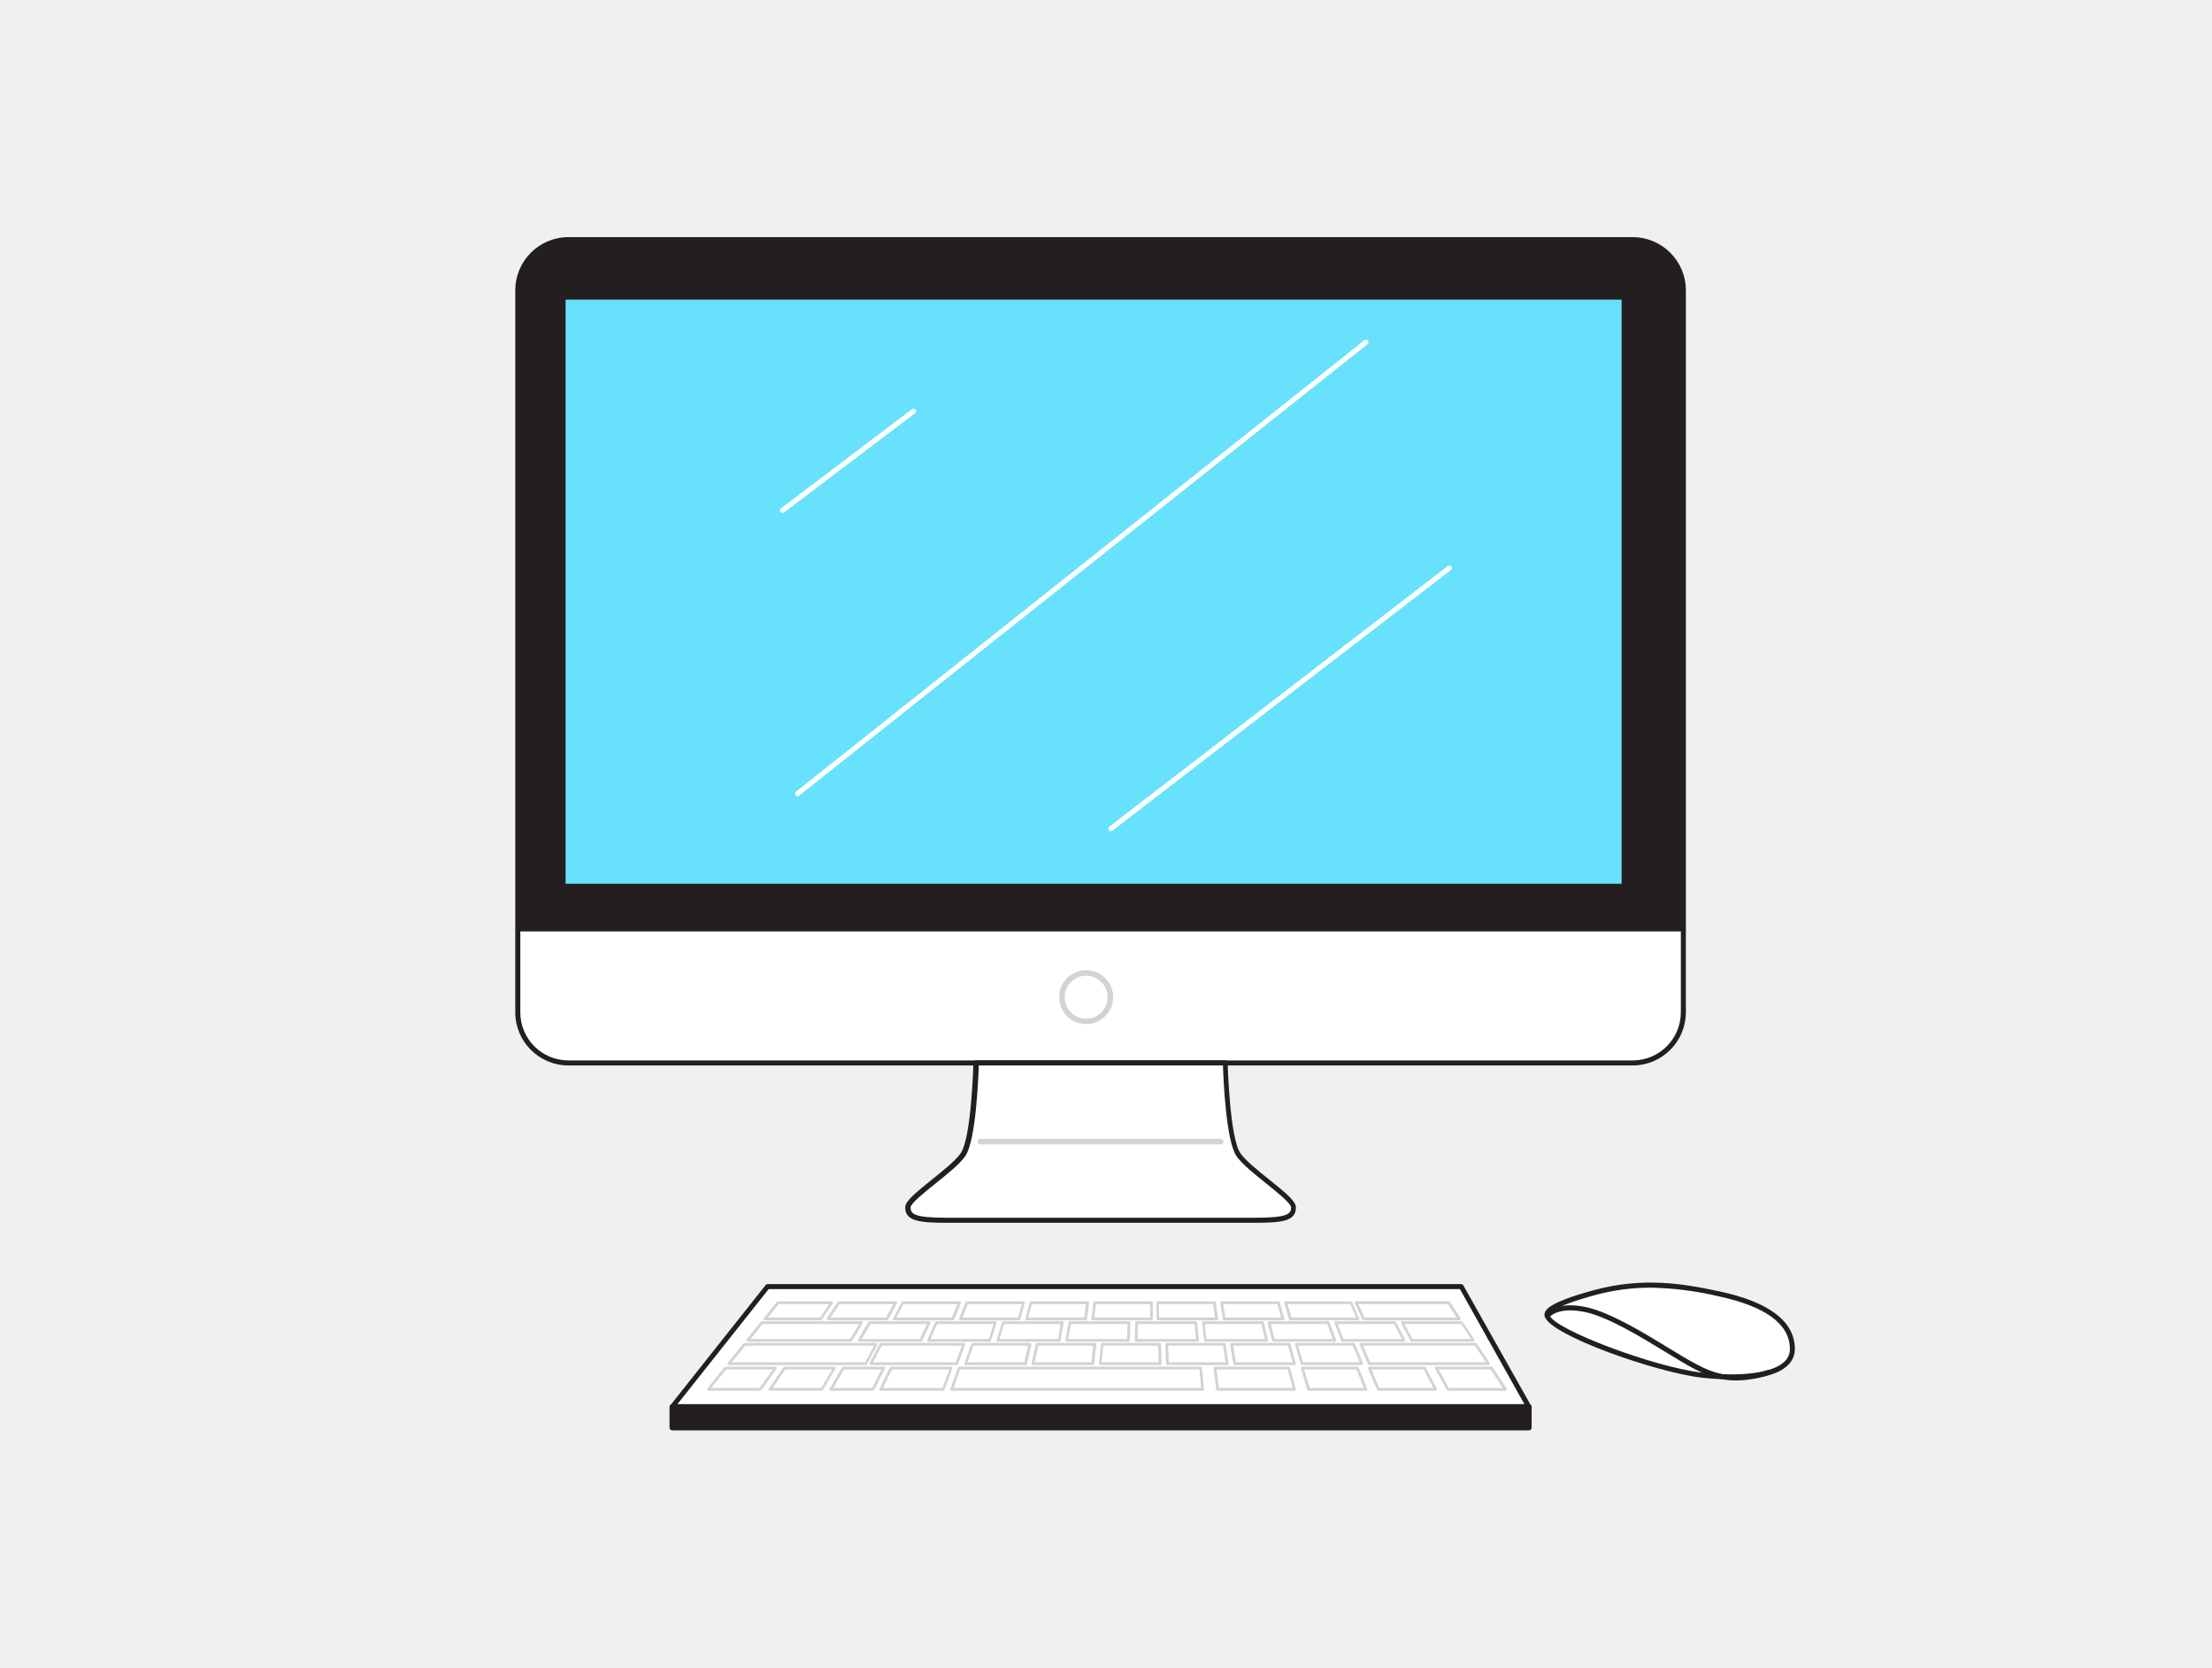
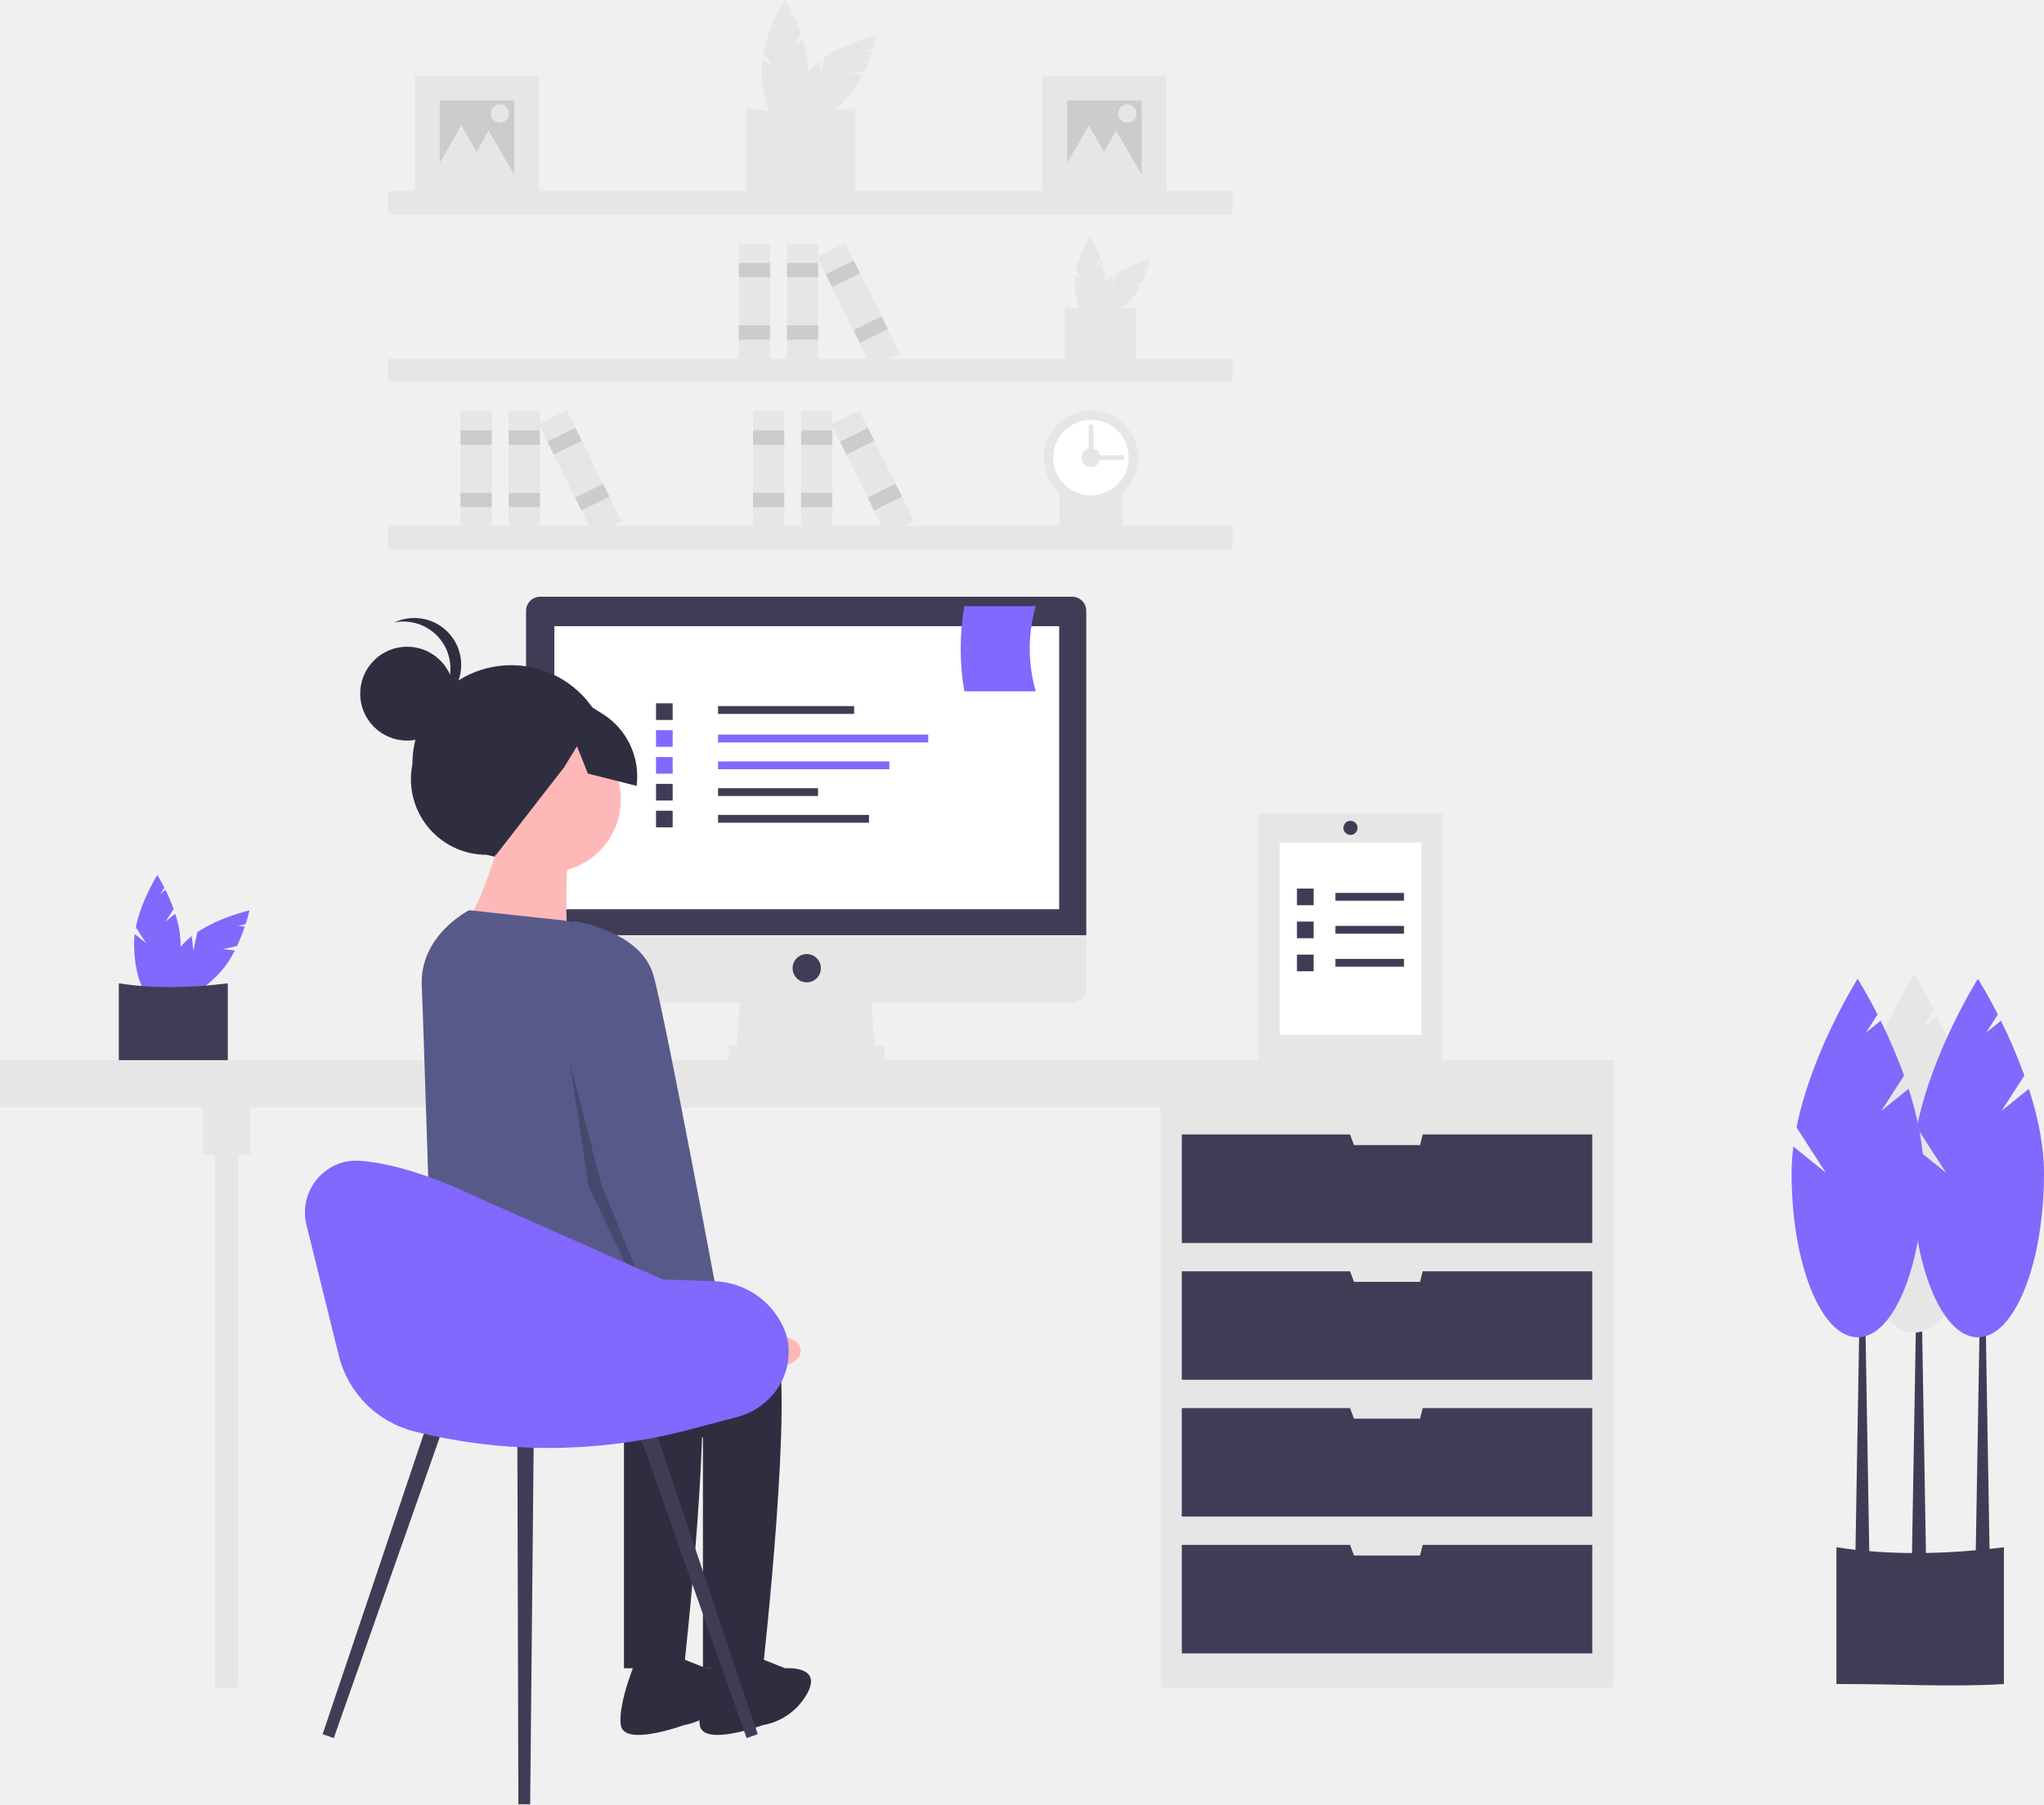
- <svg xmlns="http://www.w3.org/2000/svg" viewBox="0 0 400 300" width="406" height="306" class="illustration styles_illustrationTablet__1DWOa">
-   <g id="_217_imac_flatline" data-name="#217_imac_flatline">
-     <path d="M304.4,51.74V182.31a9.14,9.14,0,0,1-9.14,9.14H102.77a9.14,9.14,0,0,1-9.14-9.14V51.74a9.14,9.14,0,0,1,9.14-9.14H295.26A9.14,9.14,0,0,1,304.4,51.74Z" fill="#fff" />
-     <path d="M295.26,191.91H102.77a9.61,9.61,0,0,1-9.59-9.6V51.74a9.61,9.61,0,0,1,9.59-9.6H295.26a9.62,9.62,0,0,1,9.6,9.6V182.31A9.62,9.62,0,0,1,295.26,191.91ZM102.77,43.05a8.69,8.69,0,0,0-8.68,8.69V182.31a8.69,8.69,0,0,0,8.68,8.69H295.26a8.7,8.7,0,0,0,8.69-8.69V51.74a8.7,8.7,0,0,0-8.69-8.69Z" fill="#231f20" />
-     <path d="M304.4,51.74V167.68H93.63V51.74a9.14,9.14,0,0,1,9.14-9.14H295.26A9.14,9.14,0,0,1,304.4,51.74Z" fill="#231f20" />
-     <rect x="102.28" y="53.44" width="190.96" height="105.62" fill="#68e1fd" />
-     <path d="M196.41,184.44a4.88,4.88,0,1,1,4.88-4.88A4.89,4.89,0,0,1,196.41,184.44Zm0-8.75a3.88,3.88,0,1,0,3.88,3.87A3.88,3.88,0,0,0,196.41,175.69Z" fill="#d1d3d4" />
-     <path d="M223.91,208c-2-3-2.37-16.57-2.37-16.57H176.48s-.33,13.6-2.36,16.57-10,7.82-10,9.54,1.18,2.34,6.93,2.34H227c5.75,0,6.93-.62,6.93-2.34S225.94,211,223.91,208Z" fill="#fff" />
-     <path d="M227,220.36H171.08c-5.11,0-7.39-.4-7.39-2.8,0-1.08,1.74-2.53,4.81-5,2.13-1.71,4.33-3.47,5.24-4.81,1.93-2.82,2.28-16.18,2.29-16.32a.45.45,0,0,1,.45-.44h45.06a.45.45,0,0,1,.46.44c0,.14.36,13.5,2.29,16.32.91,1.34,3.11,3.1,5.24,4.81,3.07,2.46,4.81,3.91,4.81,5C234.34,220,232.06,220.36,227,220.36Zm-50-28.45c-.08,2.42-.54,13.6-2.43,16.37-1,1.45-3.25,3.26-5.43,5-1.88,1.51-4.47,3.58-4.47,4.28,0,1.14.46,1.89,6.48,1.89H227c6,0,6.47-.75,6.47-1.89,0-.7-2.58-2.77-4.46-4.28-2.18-1.74-4.44-3.55-5.43-5-1.89-2.77-2.35-13.95-2.43-16.37Z" fill="#231f20" />
-     <path d="M220.75,206.18H177.28a.5.5,0,0,1-.5-.5.5.5,0,0,1,.5-.5h43.47a.5.5,0,0,1,.5.5A.51.51,0,0,1,220.75,206.18Z" fill="#d1d3d4" />
-     <path d="M288.48,233c8.91-2.39,16.27-1.06,22.41.26,8.5,1.83,13.14,5.06,13.24,9.85s-7.92,5.79-16.37,4.85-27.2-7.8-28-10.74C279.36,235.61,284.89,233.92,288.48,233Z" fill="#fff" />
-     <path d="M313.18,248.68a49.41,49.41,0,0,1-5.47-.32c-8-.89-27.46-7.65-28.37-11.07-.29-1.08.55-2.5,9-4.78,8.78-2.36,16-1.17,22.63.26,8.92,1.91,13.49,5.37,13.6,10.28a4.06,4.06,0,0,1-1.38,3.18C321.07,248.18,316.87,248.68,313.18,248.68Zm-14.71-16.59a37.87,37.87,0,0,0-9.87,1.3h0c-8.49,2.29-8.42,3.53-8.38,3.67.68,2.54,19,9.44,27.6,10.4,7.08.78,12.61.07,14.77-1.91a3.06,3.06,0,0,0,1.08-2.48c-.09-4.43-4.42-7.6-12.87-9.41A57.56,57.56,0,0,0,298.47,232.09Zm-10,.86h0Z" fill="#231f20" />
-     <path d="M314,248.87c-3.53,0-6.15-1.25-8.82-2.75-1-.57-2.26-1.33-3.7-2.21-4.42-2.71-10.48-6.42-14.63-7.36-5.12-1.15-6.67.87-6.69.89a.46.46,0,0,1-.75-.53c.08-.1,1.86-2.55,7.64-1.25,4.3,1,10.43,4.72,14.91,7.47,1.43.87,2.67,1.63,3.67,2.19,3.94,2.22,7.49,3.75,14.15,1.63a.46.46,0,0,1,.58.3.46.46,0,0,1-.3.57A20,20,0,0,1,314,248.87Z" fill="#231f20" />
-     <polygon points="276.47 253.65 121.57 253.65 138.82 231.9 264.22 231.9 276.47 253.65" fill="#fff" />
-     <path d="M276.47,254.11H121.57a.46.46,0,0,1-.36-.74l17.25-21.76a.46.46,0,0,1,.36-.17h125.4a.45.45,0,0,1,.39.23l12.25,21.75a.47.47,0,0,1,0,.46A.45.45,0,0,1,276.47,254.11Zm-154-.92H275.68L264,232.35H139Z" fill="#231f20" />
-     <rect x="121.57" y="253.65" width="154.9" height="3.75" fill="#231f20" />
-     <path d="M276.47,257.9H121.57a.5.5,0,0,1-.5-.5v-3.75a.5.5,0,0,1,.5-.5h154.9a.5.5,0,0,1,.5.5v3.75A.5.5,0,0,1,276.47,257.9Zm-154.4-1H276v-2.75H122.07Z" fill="#231f20" />
-     <path d="M217.45,250.73h-45.4a.26.26,0,0,1-.21-.11.27.27,0,0,1,0-.23l1.39-3.84a.25.25,0,0,1,.23-.17h43.64a.25.25,0,0,1,.24.23l.39,3.84a.31.31,0,0,1-.07.2A.23.23,0,0,1,217.45,250.73Zm-45-.5h44.77l-.33-3.35H173.61Z" fill="#d1d3d4" />
-     <path d="M170.59,250.73H159.26a.27.27,0,0,1-.22-.12.25.25,0,0,1,0-.24l1.88-3.85a.27.27,0,0,1,.23-.14H172a.25.25,0,0,1,.21.11.24.24,0,0,1,0,.23l-1.44,3.85A.27.27,0,0,1,170.59,250.73Zm-10.93-.5h10.76l1.25-3.35H161.29Z" fill="#d1d3d4" />
-     <path d="M185.42,246.09h-10.8a.27.27,0,0,1-.21-.1.24.24,0,0,1,0-.23l1.23-3.5a.25.25,0,0,1,.23-.17h10.41a.26.26,0,0,1,.19.1.23.23,0,0,1,.05.21l-.83,3.5A.24.24,0,0,1,185.42,246.09Zm-10.45-.5h10.25l.71-3H176Z" fill="#d1d3d4" />
-     <path d="M197.59,246.09H186.78a.25.25,0,0,1-.24-.3l.77-3.5a.26.26,0,0,1,.25-.2H198a.27.27,0,0,1,.19.08.3.3,0,0,1,.06.2l-.38,3.5A.25.25,0,0,1,197.59,246.09Zm-10.5-.5h10.27l.32-3h-9.92Z" fill="#d1d3d4" />
-     <path d="M209.75,246.09H199a.27.27,0,0,1-.19-.08.22.22,0,0,1-.06-.19l.32-3.5a.25.25,0,0,1,.25-.23h10.4a.25.25,0,0,1,.25.25l.08,3.49a.26.26,0,0,1-.07.19A.29.29,0,0,1,209.75,246.09Zm-10.53-.5h10.27l-.06-3H199.5Z" fill="#d1d3d4" />
-     <path d="M221.92,246.09H211.11a.26.26,0,0,1-.25-.24l-.13-3.5a.24.24,0,0,1,.07-.18.25.25,0,0,1,.18-.08h10.4a.25.25,0,0,1,.25.21l.53,3.5a.23.23,0,0,1-.06.2A.21.21,0,0,1,221.92,246.09Zm-10.57-.5h10.27l-.45-3h-9.93Z" fill="#d1d3d4" />
-     <path d="M234.08,246.09H223.27a.25.25,0,0,1-.24-.21l-.58-3.5a.24.24,0,0,1,.24-.29H233.1a.26.26,0,0,1,.24.18l1,3.5a.24.24,0,0,1,0,.22A.26.26,0,0,1,234.08,246.09Zm-10.59-.5h10.26l-.84-3H223Z" fill="#d1d3d4" />
-     <path d="M246.24,246.09h-10.8a.25.25,0,0,1-.24-.18l-1-3.5a.22.22,0,0,1,0-.22.25.25,0,0,1,.2-.1h10.4a.25.25,0,0,1,.23.16l1.44,3.5a.24.24,0,0,1,0,.23A.24.24,0,0,1,246.24,246.09Zm-10.61-.5h10.24l-1.23-3h-9.9Z" fill="#d1d3d4" />
-     <path d="M166.51,241.87H155.4a.26.26,0,0,1-.22-.13.28.28,0,0,1,0-.25L157,238.3a.24.24,0,0,1,.21-.13H168a.22.22,0,0,1,.21.12.26.26,0,0,1,0,.24l-1.46,3.19A.25.25,0,0,1,166.51,241.87Zm-10.68-.5h10.52l1.23-2.7H157.4Z" fill="#d1d3d4" />
-     <path d="M179,241.87H167.91a.24.24,0,0,1-.21-.11.26.26,0,0,1,0-.24l1.41-3.2a.25.25,0,0,1,.23-.15H180a.26.26,0,0,1,.2.1.27.27,0,0,1,0,.23l-1,3.2A.26.26,0,0,1,179,241.87Zm-10.73-.5h10.55l.86-2.7H169.48Z" fill="#d1d3d4" />
-     <path d="M191.53,241.87H180.42a.25.25,0,0,1-.2-.1.25.25,0,0,1,0-.22l1-3.2a.25.25,0,0,1,.24-.18H192.1a.25.25,0,0,1,.19.09.26.26,0,0,1,.06.21l-.57,3.19A.27.27,0,0,1,191.53,241.87Zm-10.78-.5h10.57l.48-2.7H181.57Z" fill="#d1d3d4" />
-     <path d="M204,241.87H192.93a.25.25,0,0,1-.19-.09.24.24,0,0,1-.06-.2l.52-3.2a.26.26,0,0,1,.25-.21h10.72a.25.25,0,0,1,.18.08.24.24,0,0,1,.07.18l-.13,3.2A.25.25,0,0,1,204,241.87Zm-10.82-.5H203.8l.11-2.7H193.66Z" fill="#d1d3d4" />
-     <path d="M216.55,241.87H205.44a.25.25,0,0,1-.18-.08.23.23,0,0,1-.07-.18l.08-3.19a.25.25,0,0,1,.25-.25h10.71a.25.25,0,0,1,.25.23l.32,3.19a.28.28,0,0,1-.06.2A.27.27,0,0,1,216.55,241.87Zm-10.85-.5h10.57l-.26-2.7H205.76Z" fill="#d1d3d4" />
-     <path d="M229.06,241.87H218a.26.26,0,0,1-.25-.22l-.37-3.2a.26.26,0,0,1,.07-.19.21.21,0,0,1,.18-.09H228.3a.25.25,0,0,1,.24.19l.76,3.2a.25.25,0,0,1,0,.21A.26.26,0,0,1,229.06,241.87Zm-10.89-.5h10.57l-.64-2.7H217.86Z" fill="#d1d3d4" />
-     <path d="M241.39,241.87H230.28a.24.24,0,0,1-.24-.19l-.81-3.2a.23.23,0,0,1,.05-.21.24.24,0,0,1,.19-.1h10.72a.25.25,0,0,1,.23.16l1.2,3.2a.26.26,0,0,1,0,.23A.26.26,0,0,1,241.39,241.87Zm-10.92-.5H241l-1-2.7H229.79Z" fill="#d1d3d4" />
-     <path d="M253.9,241.87H242.79a.24.24,0,0,1-.23-.16l-1.25-3.2a.27.27,0,0,1,0-.23.26.26,0,0,1,.21-.11h10.72a.25.25,0,0,1,.22.14l1.64,3.19a.25.25,0,0,1,0,.25A.24.24,0,0,1,253.9,241.87Zm-10.94-.5h10.53l-1.39-2.7H241.9Z" fill="#d1d3d4" />
-     <path d="M266.41,241.87H255.3a.25.25,0,0,1-.22-.13l-1.7-3.2a.28.28,0,0,1,0-.25.27.27,0,0,1,.21-.12h10.72a.24.24,0,0,1,.21.12l2.09,3.19a.24.24,0,0,1,0,.26A.25.25,0,0,1,266.41,241.87Zm-11-.5H266l-1.76-2.7H254Z" fill="#d1d3d4" />
-     <path d="M148.4,238H138.35a.26.26,0,0,1-.23-.15.25.25,0,0,1,0-.26l2.37-2.93a.23.23,0,0,1,.19-.1h9.7a.26.26,0,0,1,.21.4l-2,2.93A.24.24,0,0,1,148.4,238Zm-9.53-.5h9.39l1.68-2.44h-9.11Z" fill="#d1d3d4" />
-     <path d="M160.36,238H149.73a.27.27,0,0,1-.22-.14.23.23,0,0,1,0-.25l2-2.94a.24.24,0,0,1,.21-.11H162a.24.24,0,0,1,.21.13.21.21,0,0,1,0,.24l-1.61,2.94A.24.24,0,0,1,160.36,238Zm-10.16-.5h10l1.33-2.44h-9.71Z" fill="#d1d3d4" />
-     <path d="M172.33,238H161.7a.24.24,0,0,1-.21-.13.23.23,0,0,1,0-.24l1.57-2.93a.24.24,0,0,1,.22-.14h10.27a.29.29,0,0,1,.21.11.29.29,0,0,1,0,.24l-1.2,2.93A.27.27,0,0,1,172.33,238Zm-10.21-.5h10l1-2.44h-9.75Z" fill="#d1d3d4" />
-     <path d="M184.3,238H173.67a.26.26,0,0,1-.23-.35l1.16-2.93a.26.26,0,0,1,.23-.16H185.1a.26.26,0,0,1,.2.1.24.24,0,0,1,0,.22l-.79,2.93A.26.26,0,0,1,184.3,238Zm-10.26-.5h10.07l.66-2.44H175Z" fill="#d1d3d4" />
-     <path d="M196.27,238H185.64a.24.24,0,0,1-.19-.1.25.25,0,0,1,0-.22l.75-2.93a.26.26,0,0,1,.24-.19h10.27a.25.25,0,0,1,.19.09.23.23,0,0,1,.06.2l-.39,2.93A.25.25,0,0,1,196.27,238Zm-10.31-.5h10.1l.32-2.44h-9.79Z" fill="#d1d3d4" />
-     <path d="M208.25,238H197.61a.21.21,0,0,1-.18-.09.26.26,0,0,1-.07-.19l.35-2.94a.25.25,0,0,1,.24-.22h10.27a.25.25,0,0,1,.25.25l0,2.93a.25.25,0,0,1-.08.18A.23.23,0,0,1,208.25,238Zm-10.36-.5H208v-2.44h-9.8Z" fill="#d1d3d4" />
-     <path d="M220,238H209.41a.25.25,0,0,1-.25-.25l-.06-2.93a.24.24,0,0,1,.07-.18.25.25,0,0,1,.18-.08h10.27a.26.26,0,0,1,.25.22l.42,2.93a.25.25,0,0,1-.06.2A.28.28,0,0,1,220,238Zm-10.39-.5h10.1l-.35-2.44h-9.8Z" fill="#d1d3d4" />
-     <path d="M232,238H221.38a.26.26,0,0,1-.25-.22l-.47-2.93a.25.25,0,0,1,.06-.2.28.28,0,0,1,.19-.09h10.27a.26.26,0,0,1,.24.19l.83,2.93a.25.25,0,0,1,0,.22A.26.26,0,0,1,232,238Zm-10.42-.5h10.09l-.69-2.44H221.2Z" fill="#d1d3d4" />
-     <path d="M245.58,238H233.35a.26.26,0,0,1-.24-.18l-.88-2.93a.31.31,0,0,1,0-.23.26.26,0,0,1,.2-.1h11.81a.25.25,0,0,1,.23.15l1.3,2.93a.29.29,0,0,1,0,.24A.27.27,0,0,1,245.58,238Zm-12-.5h11.65l-1.07-2.44H232.81Z" fill="#d1d3d4" />
-     <path d="M263.87,238H246.59a.25.25,0,0,1-.23-.15L245,234.91a.26.26,0,0,1,0-.24.24.24,0,0,1,.21-.12H262a.27.27,0,0,1,.21.12l1.91,2.93a.23.23,0,0,1,0,.25A.26.26,0,0,1,263.87,238Zm-17.12-.5h16.66l-1.59-2.44H245.65Z" fill="#d1d3d4" />
-     <path d="M269.17,246.09H247.6a.25.25,0,0,1-.23-.15l-1.48-3.5a.26.26,0,0,1,0-.24.25.25,0,0,1,.21-.11h20.76a.22.22,0,0,1,.21.12l2.29,3.49a.24.24,0,0,1,0,.26A.25.25,0,0,1,269.17,246.09Zm-21.4-.5h20.94l-2-3H246.5Z" fill="#d1d3d4" />
-     <path d="M157.86,250.73h-7.61a.26.26,0,0,1-.22-.13.28.28,0,0,1,0-.25l2.24-3.84a.24.24,0,0,1,.21-.13h7.31a.25.25,0,0,1,.23.37l-1.94,3.84A.26.26,0,0,1,157.86,250.73Zm-7.17-.5h7l1.69-3.35h-6.76Z" fill="#d1d3d4" />
-     <path d="M247,250.73H236.64a.26.26,0,0,1-.24-.18l-1.13-3.85a.25.25,0,0,1,0-.22.26.26,0,0,1,.2-.1h10a.26.26,0,0,1,.23.16l1.53,3.84a.29.29,0,0,1,0,.24A.26.26,0,0,1,247,250.73Zm-10.17-.5h9.8l-1.33-3.35h-9.46Z" fill="#d1d3d4" />
-     <path d="M259.6,250.73H249.24a.25.25,0,0,1-.23-.16l-1.62-3.84a.29.29,0,0,1,0-.24.26.26,0,0,1,.21-.11h10a.24.24,0,0,1,.22.14l2,3.84a.25.25,0,0,1,0,.25A.24.24,0,0,1,259.6,250.73Zm-10.19-.5h9.78l-1.76-3.35H248Z" fill="#d1d3d4" />
-     <path d="M272.2,250.73H261.84a.23.23,0,0,1-.21-.13l-2.12-3.85a.23.23,0,0,1,0-.24.24.24,0,0,1,.21-.13h10a.27.27,0,0,1,.21.12l2.51,3.84a.24.24,0,0,1,0,.26A.25.25,0,0,1,272.2,250.73Zm-10.21-.5h9.75l-2.19-3.35h-9.39Z" fill="#d1d3d4" />
-     <path d="M234.08,250.73h-13.9a.25.25,0,0,1-.24-.22l-.49-3.85a.22.22,0,0,1,.06-.19.23.23,0,0,1,.19-.09h13.35a.25.25,0,0,1,.24.19l1,3.84a.24.24,0,0,1,0,.22A.26.26,0,0,1,234.08,250.73Zm-13.68-.5h13.36l-.9-3.35H220Z" fill="#d1d3d4" />
-     <path d="M148.63,250.73h-9.39a.25.25,0,0,1-.23-.14.27.27,0,0,1,0-.26l2.66-3.84a.26.26,0,0,1,.21-.11h9a.23.23,0,0,1,.21.13.23.23,0,0,1,0,.25l-2.29,3.85A.27.27,0,0,1,148.63,250.73Zm-8.92-.5h8.78l2-3.35H142Z" fill="#d1d3d4" />
-     <path d="M137.48,250.73h-9.39a.25.25,0,0,1-.2-.41l3.1-3.84a.26.26,0,0,1,.19-.1h9a.25.25,0,0,1,.23.14.27.27,0,0,1,0,.26l-2.73,3.84A.26.26,0,0,1,137.48,250.73Zm-8.87-.5h8.74l2.38-3.35H131.3Z" fill="#d1d3d4" />
-     <path d="M156.57,246.09H131.82a.24.24,0,0,1-.22-.14.24.24,0,0,1,0-.27l2.81-3.5a.29.29,0,0,1,.2-.09h23.83a.26.26,0,0,1,.21.12.25.25,0,0,1,0,.25l-1.9,3.5A.25.25,0,0,1,156.57,246.09Zm-24.23-.5h24.08l1.63-3H134.76Z" fill="#d1d3d4" />
-     <path d="M153.92,241.87h-18.7a.26.26,0,0,1-.22-.14.24.24,0,0,1,0-.27l2.57-3.2a.29.29,0,0,1,.2-.09h18a.25.25,0,0,1,.22.13.28.28,0,0,1,0,.25l-1.91,3.2A.27.27,0,0,1,153.92,241.87Zm-18.18-.5h18l1.61-2.7H137.92Z" fill="#d1d3d4" />
-     <path d="M173,246.09H157.44a.24.24,0,0,1-.21-.12.25.25,0,0,1,0-.25l1.86-3.5a.26.26,0,0,1,.23-.13h15a.26.26,0,0,1,.21.11.26.26,0,0,1,0,.23l-1.28,3.5A.25.25,0,0,1,173,246.09Zm-15.12-.5h14.95l1.1-3H159.46Z" fill="#d1d3d4" />
-     <path d="M144.21,143.23a.46.46,0,0,1-.35-.17.45.45,0,0,1,.07-.64l102.75-81.6a.46.46,0,1,1,.56.72L144.5,143.13A.46.46,0,0,1,144.21,143.23Z" fill="#fff" />
-     <path d="M200.88,149.56a.46.46,0,0,1-.28-.82l61.19-47.13a.46.46,0,0,1,.64.09.45.45,0,0,1-.08.64l-61.2,47.13A.46.46,0,0,1,200.88,149.56Z" fill="#fff" />
-     <path d="M141.5,92a.46.46,0,0,1-.27-.82l23.69-17.94a.46.46,0,0,1,.64.09.45.45,0,0,1-.08.64l-23.7,17.94A.49.49,0,0,1,141.5,92Z" fill="#fff" />
-   </g>
+ <svg xmlns="http://www.w3.org/2000/svg" data-name="Layer 1" width="882.346" height="778.999" viewBox="0 0 882.346 778.999">
+   <path d="M501.189,80.561l3.47-5.362a80.387,80.387,0,0,0-3.56-8.333l-2.244,1.812,1.776-2.745c-1.693-3.333-3.025-5.432-3.025-5.432s-6.958,10.965-9.283,22.575l4.452,6.881-4.929-3.981a32.522,32.522,0,0,0-.27,4.078c0,13.75,4.491,24.896,10.03,24.896s10.03-11.146,10.03-24.896a42.818,42.818,0,0,0-2.295-12.847Z" transform="translate(-158.8268 -60.50072)" fill="#e6e6e6" />
+   <path d="M525.747,92.481l6.245-1.338a80.386,80.386,0,0,0,3.375-8.409l-2.868-.305,3.197-.685c1.159-3.554,1.702-5.98,1.702-5.98s-12.674,2.833-22.527,9.399l-1.717,8.014-.67-6.3a32.524,32.524,0,0,0-3.075,2.693c-9.722,9.722-14.429,20.779-10.512,24.696s14.974-.789,24.696-10.512a42.818,42.818,0,0,0,7.462-10.707Z" transform="translate(-158.8268 -60.50072)" fill="#e6e6e6" />
+   <path d="M528.028,145.685c-14.481.926-30.26-.054-47.046,0V107.253c14.791,2.303,30.565,2.066,47.046,0Z" transform="translate(-158.8268 -60.50072)" fill="#e6e6e6" />
+   <path d="M631.628,175.652l2.263-3.497a52.424,52.424,0,0,0-2.321-5.434l-1.463,1.182,1.158-1.79c-1.104-2.173-1.973-3.543-1.973-3.543a50.241,50.241,0,0,0-6.054,14.722l2.903,4.487-3.214-2.596a21.21,21.21,0,0,0-.176,2.66c0,8.967,2.928,16.236,6.541,16.236s6.541-7.269,6.541-16.236a27.923,27.923,0,0,0-1.496-8.378Z" transform="translate(-158.8268 -60.50072)" fill="#e6e6e6" />
+   <path d="M647.644,183.426l4.073-.873a52.421,52.421,0,0,0,2.201-5.484l-1.87-.199,2.085-.447c.756-2.317,1.11-3.9,1.11-3.9a50.241,50.241,0,0,0-14.691,6.129l-1.12,5.226-.437-4.109a21.208,21.208,0,0,0-2.005,1.756c-6.34,6.34-9.41,13.551-6.855,16.105s9.765-.515,16.105-6.855a27.923,27.923,0,0,0,4.866-6.982Z" transform="translate(-158.8268 -60.50072)" fill="#e6e6e6" />
+   <path d="M649.131,218.122c-9.444.604-19.734-.035-30.681,0v-25.063a110.584,110.584,0,0,0,30.681,0Z" transform="translate(-158.8268 -60.50072)" fill="#e6e6e6" />
+   <path d="M643.3,292.399c-8.339.533-17.425-.031-27.091,0V270.268a97.647,97.647,0,0,0,27.091,0Z" transform="translate(-158.8268 -60.50072)" fill="#e6e6e6" />
+   <rect x="167.508" y="82.481" width="364.547" height="10.183" fill="#e6e6e6" />
+   <rect x="167.508" y="154.78" width="364.547" height="10.183" fill="#e6e6e6" />
+   <rect x="167.508" y="227.078" width="364.547" height="10.183" fill="#e6e6e6" />
+   <circle cx="470.958" cy="197.548" r="20.366" fill="#e6e6e6" />
+   <circle cx="470.958" cy="197.548" r="16.293" fill="#fff" />
+   <circle cx="470.958" cy="197.548" r="4.073" fill="#e6e6e6" />
+   <rect x="634.876" y="249.902" width="2.037" height="16.293" transform="translate(735.1164 -438.3468) rotate(90)" fill="#e6e6e6" />
+   <rect x="628.767" y="243.793" width="2.037" height="16.293" transform="translate(1100.743 443.3769) rotate(180)" fill="#e6e6e6" />
+   <rect x="339.725" y="105.104" width="13.475" height="53.339" fill="#e6e6e6" />
+   <rect x="339.725" y="113.526" width="13.475" height="6.176" fill="#ccc" />
+   <rect x="339.725" y="140.476" width="13.475" height="6.176" fill="#ccc" />
+   <rect x="318.951" y="105.104" width="13.475" height="53.339" fill="#e6e6e6" />
+   <rect x="318.951" y="113.526" width="13.475" height="6.176" fill="#ccc" />
+   <rect x="318.951" y="140.476" width="13.475" height="6.176" fill="#ccc" />
+   <rect x="522.695" y="165.605" width="13.475" height="53.339" transform="translate(-189.1714 194.3656) rotate(-26.3396)" fill="#e6e6e6" />
+   <rect x="515.969" y="175.601" width="13.475" height="6.176" transform="translate(-183.8419 189.9708) rotate(-26.3396)" fill="#ccc" />
+   <rect x="527.926" y="199.753" width="13.475" height="6.176" transform="translate(-193.3166 197.7837) rotate(-26.3396)" fill="#ccc" />
+   <rect x="219.567" y="177.403" width="13.475" height="53.339" fill="#e6e6e6" />
+   <rect x="219.567" y="185.825" width="13.475" height="6.176" fill="#ccc" />
+   <rect x="219.567" y="212.775" width="13.475" height="6.176" fill="#ccc" />
+   <rect x="198.793" y="177.403" width="13.475" height="53.339" fill="#e6e6e6" />
+   <rect x="198.793" y="185.825" width="13.475" height="6.176" fill="#ccc" />
+   <rect x="198.793" y="212.775" width="13.475" height="6.176" fill="#ccc" />
+   <rect x="402.537" y="237.903" width="13.475" height="53.339" transform="translate(-233.7244 148.5586) rotate(-26.3396)" fill="#e6e6e6" />
+   <rect x="395.811" y="247.899" width="13.475" height="6.176" transform="translate(-228.3949 144.1638) rotate(-26.3396)" fill="#ccc" />
+   <rect x="407.769" y="272.051" width="13.475" height="6.176" transform="translate(-237.8696 151.9768) rotate(-26.3396)" fill="#ccc" />
+   <rect x="345.835" y="177.403" width="13.475" height="53.339" fill="#e6e6e6" />
+   <rect x="345.835" y="185.825" width="13.475" height="6.176" fill="#ccc" />
+   <rect x="345.835" y="212.775" width="13.475" height="6.176" fill="#ccc" />
+   <rect x="325.061" y="177.403" width="13.475" height="53.339" fill="#e6e6e6" />
+   <rect x="325.061" y="185.825" width="13.475" height="6.176" fill="#ccc" />
+   <rect x="325.061" y="212.775" width="13.475" height="6.176" fill="#ccc" />
+   <rect x="528.805" y="237.903" width="13.475" height="53.339" transform="translate(-220.6153 204.5824) rotate(-26.3396)" fill="#e6e6e6" />
+   <rect x="522.079" y="247.899" width="13.475" height="6.176" transform="translate(-215.2858 200.1876) rotate(-26.3396)" fill="#ccc" />
+   <rect x="534.036" y="272.051" width="13.475" height="6.176" transform="translate(-224.7604 208.0006) rotate(-26.3396)" fill="#ccc" />
+   <rect x="449.987" y="32.646" width="53.556" height="53.556" fill="#e6e6e6" />
+   <rect x="460.699" y="43.357" width="32.134" height="32.134" fill="#ccc" />
+   <polygon points="470 54.143 476.814 65.944 483.627 77.745 470 77.745 456.373 77.745 463.187 65.944 470 54.143" fill="#e6e6e6" />
+   <polygon points="481.839 56.398 488.653 68.199 495.466 80 481.839 80 468.212 80 475.026 68.199 481.839 56.398" fill="#e6e6e6" />
+   <circle cx="486.631" cy="48.994" r="3.946" fill="#e6e6e6" />
+   <rect x="179.123" y="32.646" width="53.556" height="53.556" fill="#e6e6e6" />
+   <rect x="189.834" y="43.357" width="32.134" height="32.134" fill="#ccc" />
+   <polygon points="199.136 54.143 205.949 65.944 212.763 77.745 199.136 77.745 185.509 77.745 192.322 65.944 199.136 54.143" fill="#e6e6e6" />
+   <polygon points="210.975 56.398 217.788 68.199 224.601 80 210.975 80 197.348 80 204.161 68.199 210.975 56.398" fill="#e6e6e6" />
+   <circle cx="215.766" cy="48.994" r="3.946" fill="#e6e6e6" />
+   <path d="M230.324,458.345l3.47-5.362a80.387,80.387,0,0,0-3.56-8.333l-2.244,1.812,1.776-2.745c-1.693-3.333-3.025-5.432-3.025-5.432s-6.958,10.965-9.283,22.575l4.452,6.881-4.929-3.981a32.524,32.524,0,0,0-.27,4.078c0,13.75,4.491,24.896,10.03,24.896s10.03-11.146,10.03-24.896a42.818,42.818,0,0,0-2.295-12.847Z" transform="translate(-158.8268 -60.50072)" fill="#8268fc" />
+   <path d="M254.882,470.266l6.245-1.338a80.386,80.386,0,0,0,3.375-8.409l-2.868-.305,3.197-.685c1.159-3.554,1.702-5.98,1.702-5.98s-12.674,2.833-22.527,9.399l-1.717,8.014-.67-6.3a32.524,32.524,0,0,0-3.075,2.693c-9.722,9.722-14.429,20.779-10.512,24.696s14.974-.789,24.696-10.512a42.818,42.818,0,0,0,7.462-10.707Z" transform="translate(-158.8268 -60.50072)" fill="#8268fc" />
+   <path d="M257.163,523.469c-14.481.926-30.26-.054-47.046,0V485.038c14.791,2.303,30.565,2.066,47.046,0Z" transform="translate(-158.8268 -60.50072)" fill="#3f3d56" />
+   <rect x="500.998" y="475.031" width="195.511" height="253.554" fill="#e6e6e6" />
+   <rect x="92.664" y="488.269" width="10.183" height="240.316" fill="#e6e6e6" />
+   <rect y="457.72" width="696.509" height="20.366" fill="#e6e6e6" />
+   <rect x="87.573" y="478.086" width="20.366" height="20.366" fill="#e6e6e6" />
+   <polygon points="614.155 489.796 613.009 494.379 584.497 494.379 582.779 489.796 510.162 489.796 510.162 536.638 687.344 536.638 687.344 489.796 614.155 489.796" fill="#3f3d56" />
+   <polygon points="614.155 548.857 613.009 553.439 584.497 553.439 582.779 548.857 510.162 548.857 510.162 595.698 687.344 595.698 687.344 548.857 614.155 548.857" fill="#3f3d56" />
+   <polygon points="614.155 607.918 613.009 612.5 584.497 612.5 582.779 607.918 510.162 607.918 510.162 654.759 687.344 654.759 687.344 607.918 614.155 607.918" fill="#3f3d56" />
+   <polygon points="614.155 666.979 613.009 671.561 584.497 671.561 582.779 666.979 510.162 666.979 510.162 713.82 687.344 713.82 687.344 666.979 614.155 666.979" fill="#3f3d56" />
+   <polygon points="377.785 454.665 317.706 454.665 319.742 428.19 375.748 428.19 377.785 454.665" fill="#e6e6e6" />
+   <rect x="314.651" y="451.611" width="67.207" height="6.11" fill="#e6e6e6" />
+   <path d="M621.639,318.128H392.015a6.11,6.11,0,0,0-6.11,6.11V464.252H627.748V324.237A6.11,6.11,0,0,0,621.639,318.128Z" transform="translate(-158.8268 -60.50072)" fill="#3f3d56" />
+   <path d="M385.905,464.252V487.163a6.11,6.11,0,0,0,6.11,6.11h229.624a6.11,6.11,0,0,0,6.11-6.11V464.252Z" transform="translate(-158.8268 -60.50072)" fill="#e6e6e6" />
+   <rect x="239.298" y="270.355" width="217.914" height="122.195" fill="#fff" />
+   <circle cx="348.254" cy="418.007" r="6.11" fill="#3f3d56" />
+   <path d="M1023.862,787.558c-22.254,1.424-46.502-.083-72.298,0V728.498c22.731,3.539,46.971,3.175,72.298,0Z" transform="translate(-158.8268 -60.50072)" fill="#3f3d56" />
+   <polygon points="831.432 673.3 825.322 673.3 827.359 553.949 829.395 553.949 831.432 673.3" fill="#3f3d56" />
+   <polygon points="858.926 674.107 852.816 674.107 854.853 554.755 856.889 554.755 858.926 674.107" fill="#3f3d56" />
+   <polygon points="806.993 674.107 800.883 674.107 802.92 554.755 804.956 554.755 806.993 674.107" fill="#3f3d56" />
+   <path d="M995.35,538.078l9.863-15.242a228.514,228.514,0,0,0-10.119-23.687l-6.378,5.151,5.05-7.804c-4.813-9.473-8.599-15.442-8.599-15.442s-19.78,31.17-26.389,64.173L971.435,564.786l-14.011-11.317a92.452,92.452,0,0,0-.769,11.593c0,39.086,12.765,70.771,28.512,70.771s28.512-31.685,28.512-70.771c0-12.117-2.741-24.794-6.523-36.521Z" transform="translate(-158.8268 -60.50072)" fill="#e6e6e6" />
+   <path d="M1022.844,540.114l9.863-15.242a228.515,228.515,0,0,0-10.119-23.687l-6.378,5.151,5.05-7.804c-4.813-9.473-8.599-15.442-8.599-15.442s-19.78,31.17-26.389,64.173l12.656,19.56-14.011-11.317a92.452,92.452,0,0,0-.769,11.593c0,39.086,12.765,70.771,28.512,70.771s28.512-31.685,28.512-70.771c0-12.117-2.741-24.794-6.523-36.521Z" transform="translate(-158.8268 -60.50072)" fill="#8268fc" />
+   <path d="M970.911,540.114l9.863-15.242a228.517,228.517,0,0,0-10.119-23.687l-6.378,5.151,5.05-7.804c-4.812-9.473-8.599-15.442-8.599-15.442s-19.78,31.17-26.389,64.173l12.656,19.56-14.011-11.317a92.452,92.452,0,0,0-.769,11.593c0,39.086,12.765,70.771,28.512,70.771s28.512-31.685,28.512-70.771c0-12.117-2.741-24.794-6.523-36.521Z" transform="translate(-158.8268 -60.50072)" fill="#8268fc" />
+   <rect x="309.964" y="304.848" width="58.756" height="3.373" fill="#3f3d56" />
+   <rect x="309.964" y="317.151" width="90.732" height="3.373" fill="#8268fc" />
+   <rect x="309.964" y="328.742" width="73.945" height="3.373" fill="#8268fc" />
+   <rect x="309.964" y="340.29" width="43.168" height="3.373" fill="#3f3d56" />
+   <rect x="309.964" y="351.837" width="65.151" height="3.373" fill="#3f3d56" />
+   <rect x="283.184" y="303.649" width="7.195" height="7.195" fill="#3f3d56" />
+   <rect x="283.184" y="315.24" width="7.195" height="7.195" fill="#8268fc" />
+   <rect x="283.184" y="326.831" width="7.195" height="7.195" fill="#8268fc" />
+   <rect x="283.184" y="338.423" width="7.195" height="7.195" fill="#3f3d56" />
+   <rect x="283.184" y="350.014" width="7.195" height="7.195" fill="#3f3d56" />
+   <path d="M605.942,358.963H575.109a107.84,107.84,0,0,1,0-36.763h30.833A66.148,66.148,0,0,0,605.942,358.963Z" transform="translate(-158.8268 -60.50072)" fill="#8268fc" />
+   <path d="M381.591,432.645l-12.685-3.092a32.657,32.657,0,0,1-32.051-39.124v0a42.685,42.685,0,0,1,42.631-42.738h0a42.685,42.685,0,0,1,42.738,42.631v0C429.417,415.35,406.891,438.812,381.591,432.645Z" transform="translate(-158.8268 -60.50072)" fill="#2f2e41" />
+   <circle cx="236.62" cy="345.243" r="31.364" fill="#ffb8b8" />
+   <path d="M374.992,422.108s-9.545,32.727-15,35.455,43.636,6.818,43.636,6.818-1.364-31.364,1.364-34.091S374.992,422.108,374.992,422.108Z" transform="translate(-158.8268 -60.50072)" fill="#ffb8b8" />
+   <path d="M424.083,623.926s61.364-5.455,69.546,15S488.174,780.745,488.174,780.745H462.265V681.199s-110.472-31.402-110.472-42.311S424.083,623.926,424.083,623.926Z" transform="translate(-158.8268 -60.50072)" fill="#2f2e41" />
+   <path d="M484.083,775.29l13.636,5.455s16.364-1.364,9.545,10.909A27.004,27.004,0,0,1,488.174,805.29s-25.909,9.545-27.273,0,6.818-28.636,6.818-28.636Z" transform="translate(-158.8268 -60.50072)" fill="#2f2e41" />
+   <path d="M389.992,623.926s61.364-5.455,69.546,15S454.083,780.745,454.083,780.745H428.174V681.199s-78.418-18.164-78.418-29.073c0-5.125-5.343-31.171,4.073-36.658C364.457,609.274,389.992,623.926,389.992,623.926Z" transform="translate(-158.8268 -60.50072)" fill="#2f2e41" />
+   <path d="M449.992,775.29l13.636,5.455s16.364-1.364,9.545,10.909A27.004,27.004,0,0,1,454.083,805.29s-25.909,9.545-27.273,0,6.818-28.636,6.818-28.636Z" transform="translate(-158.8268 -60.50072)" fill="#2f2e41" />
+   <path d="M361.356,453.471l40.98,4.454a30.182,30.182,0,0,1,26.269,23.767L444.538,557.108s5.455,75-5.455,79.091-25.909-16.364-46.364-13.636-47.046,8.864-47.046,8.864S341.451,497.179,340.901,486.199C339.801,464.248,361.356,453.471,361.356,453.471Z" transform="translate(-158.8268 -60.50072)" fill="#575a89" />
+   <path d="M458.427,627.823l16.824,9.908s30.183-4.331,29.241,6.278-33.889,8.559-33.889,8.559l-20.275-12.493Z" transform="translate(-158.8268 -60.50072)" fill="#ffb8b8" />
+   <circle cx="175.743" cy="299.475" r="20.26" fill="#2f2e41" />
+   <path d="M353.263,349.085a20.25,20.25,0,0,0-24.247-19.836,20.25,20.25,0,1,1,12.63,38.165A20.243,20.243,0,0,0,353.263,349.085Z" transform="translate(-158.8268 -60.50072)" fill="#2f2e41" />
+   <path d="M370.643,360.575l27.313-5.029,21.005,13.165a31.863,31.863,0,0,1,14.678,31.095l-21.037-5.332-4.711-11.812-5.61,9.196-29.334,37.75-16.47-10.488-14.683-23.009Z" transform="translate(-158.8268 -60.50072)" fill="#2f2e41" />
+   <path d="M393.136,465.071l13.636-6.818s28.636,4.091,34.091,23.182,30,151.364,30,151.364L447.681,643.708l-32.727-80.455Z" transform="translate(-158.8268 -60.50072)" fill="#575a89" />
+   <polygon points="245.917 458.23 259.565 511.205 283.767 570.701 282.928 572.761 254.063 512.199 245.917 458.23" opacity="0.2" />
+   <polygon points="144.084 750.379 139.271 748.721 185.896 610.231 192.636 612.553 144.084 750.379" fill="#3f3d56" />
+   <polygon points="322.291 750.379 327.105 748.721 280.479 610.231 273.74 612.553 322.291 750.379" fill="#3f3d56" />
+   <polygon points="223.77 778.981 228.861 778.999 230.443 617.107 223.315 617.082 223.77 778.981" fill="#3f3d56" />
+   <path d="M291.127,589.357l13.966,56.445a44.826,44.826,0,0,0,32.642,32.721l0,0a238.26,238.26,0,0,0,118.547-.764l20.851-5.499c12.116-3.195,21.227-13.601,22.089-26.101a25.685,25.685,0,0,0-2.323-12.872q-.122-.26-.246-.515a34.064,34.064,0,0,0-29.598-19.138l-22.089-.713L364.521,577.282s-27.667-14.053-50.412-15.626C299.089,560.617,287.51,574.741,291.127,589.357Z" transform="translate(-158.8268 -60.50072)" fill="#8268fc" />
+   <rect x="543.257" y="351.309" width="79.426" height="107.939" fill="#e6e6e6" />
+   <rect x="552.421" y="363.764" width="61.097" height="83.03" fill="#fff" />
+   <rect x="576.467" y="385.492" width="29.602" height="3.373" fill="#3f3d56" />
+   <rect x="559.87" y="383.625" width="7.195" height="7.195" fill="#3f3d56" />
+   <rect x="576.467" y="399.748" width="29.602" height="3.373" fill="#3f3d56" />
+   <rect x="559.87" y="397.881" width="7.195" height="7.195" fill="#3f3d56" />
+   <rect x="576.467" y="414.004" width="29.602" height="3.373" fill="#3f3d56" />
+   <rect x="559.87" y="412.137" width="7.195" height="7.195" fill="#3f3d56" />
+   <rect x="579.915" y="354.364" width="6.11" height="6.11" rx="3.055" fill="#3f3d56" />
</svg>
